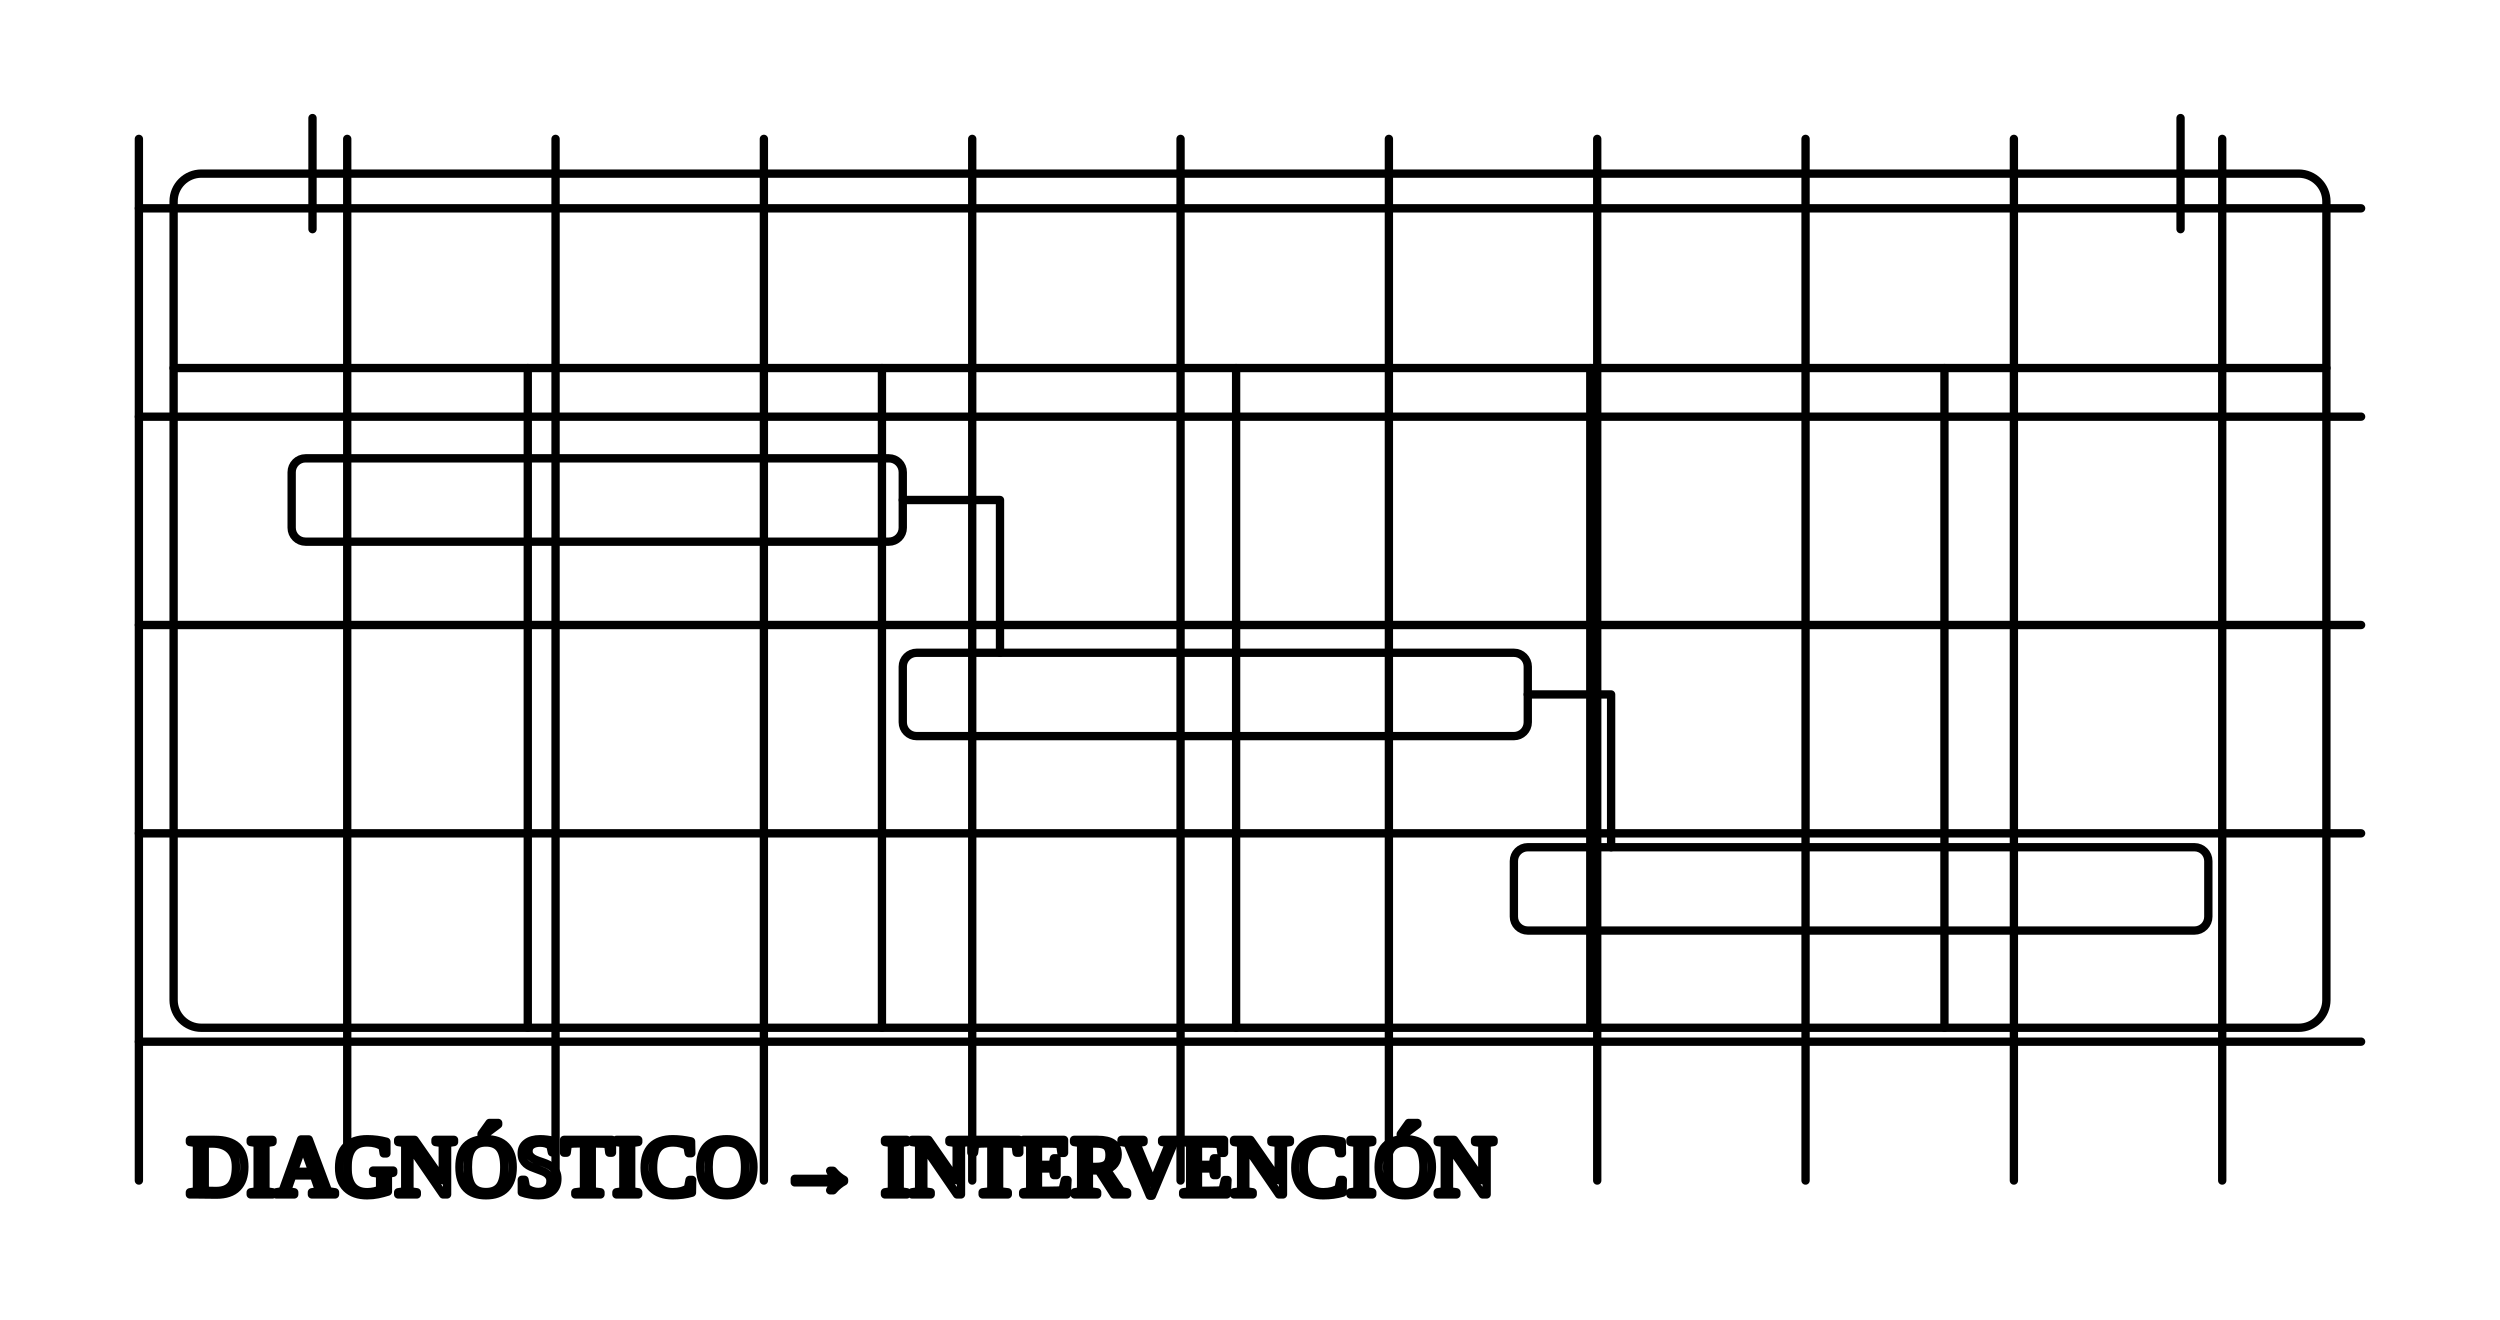
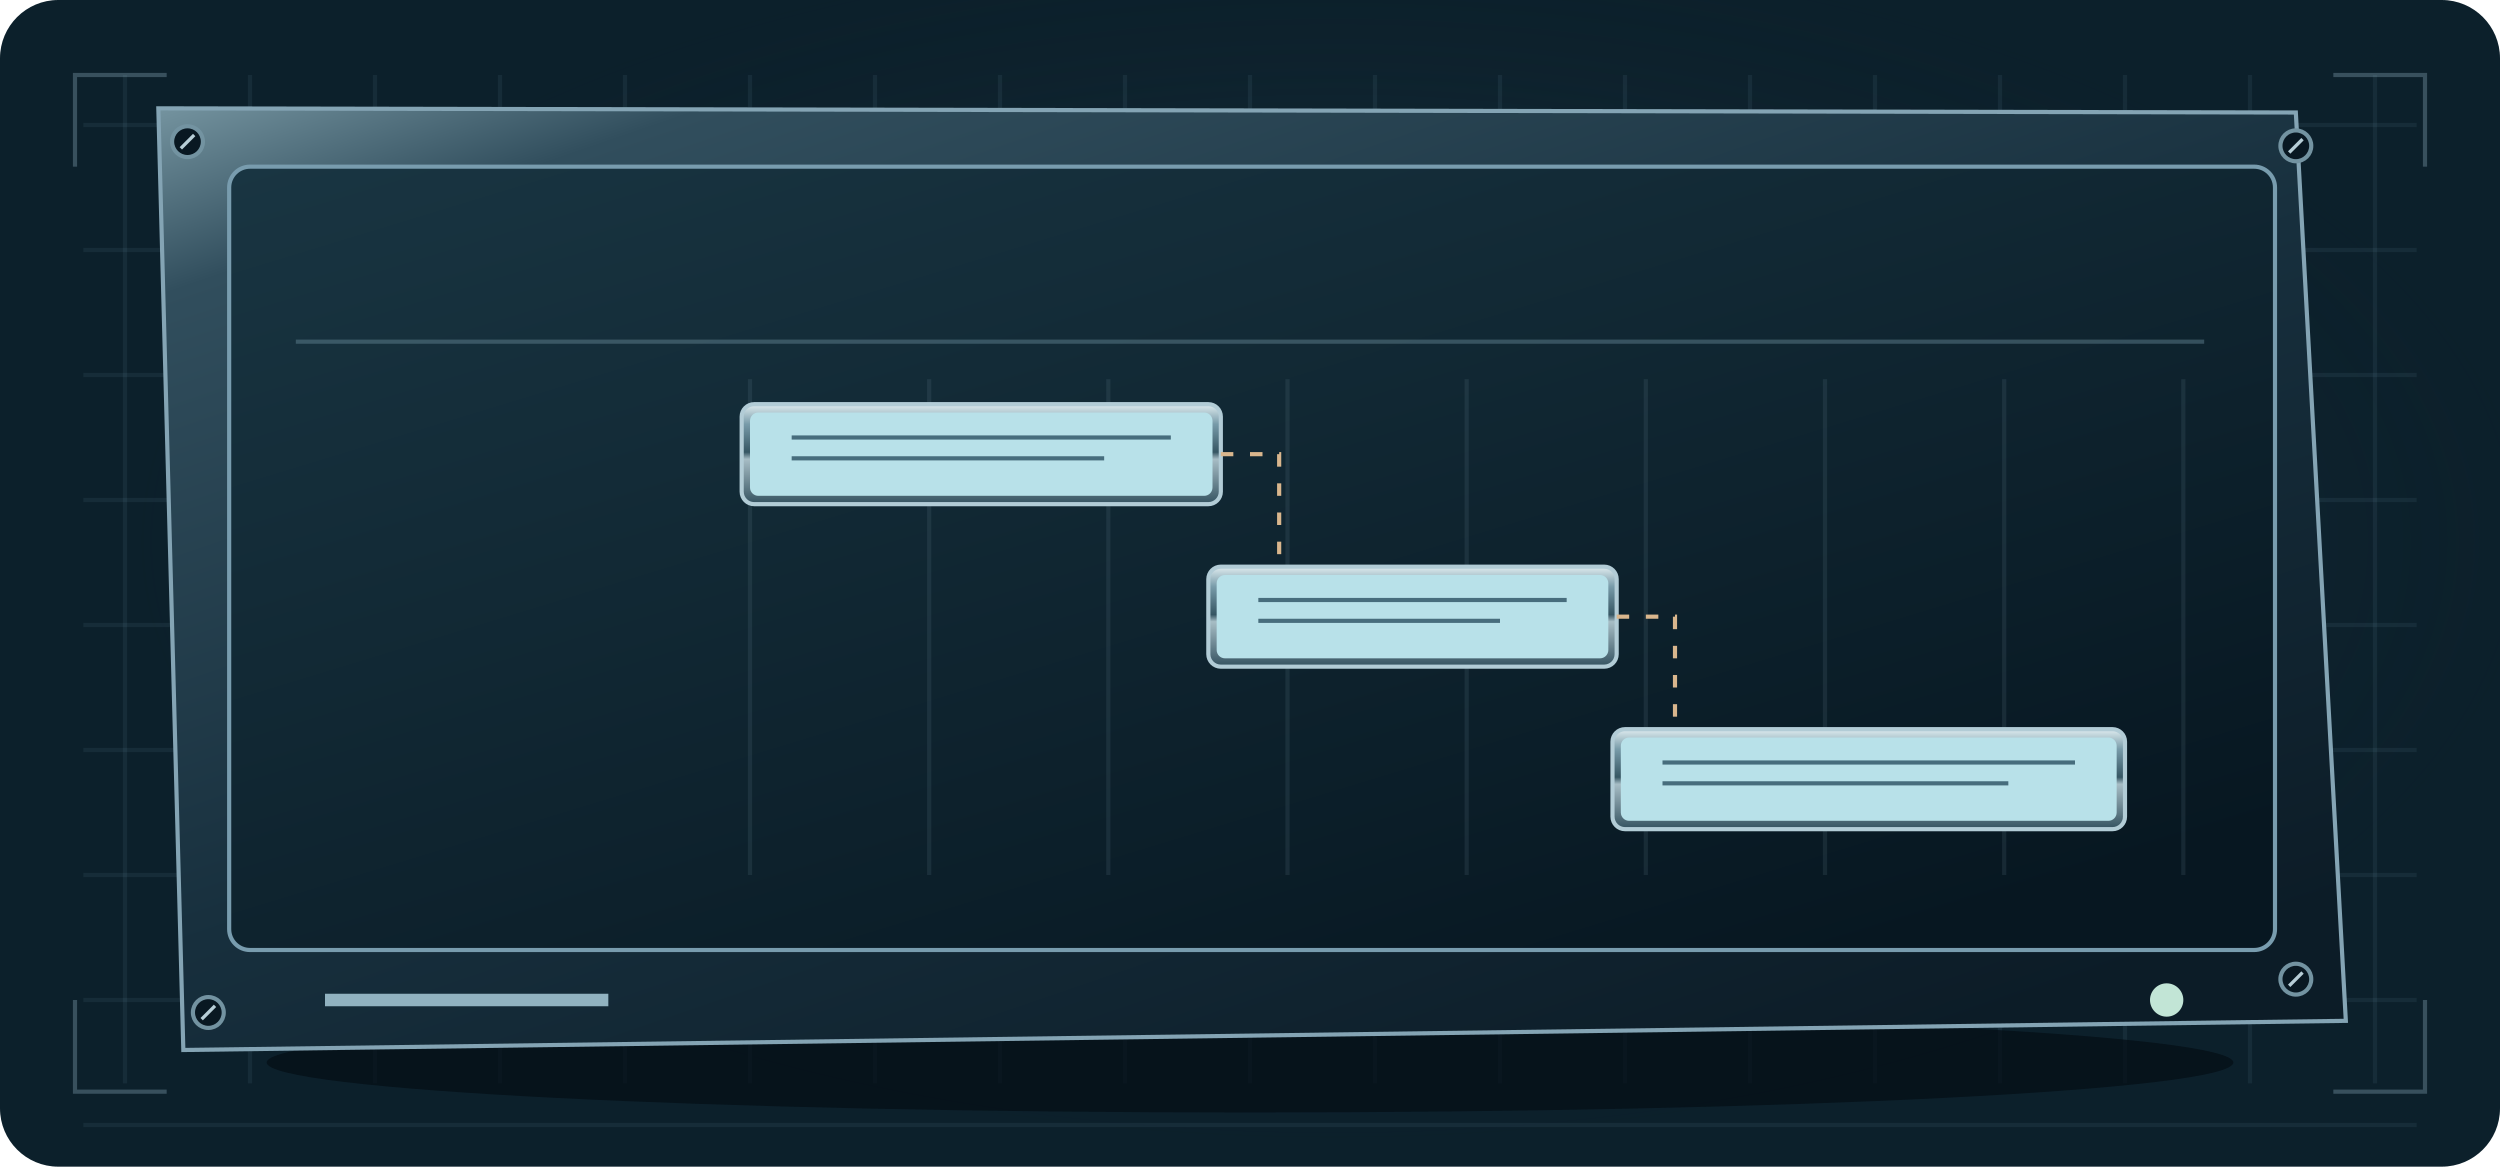
- <svg class="benefit-diagram" viewBox="0 0 360 190" fill="none" stroke="currentColor" stroke-width="1.2" stroke-linecap="round" stroke-linejoin="round" aria-hidden="true">
-   <g class="benefit-grid">
-     <path d="M20 20v150" />
-     <path d="M50 20v150" />
-     <path d="M80 20v150" />
-     <path d="M110 20v150" />
-     <path d="M140 20v150" />
-     <path d="M170 20v150" />
-     <path d="M200 20v150" />
-     <path d="M230 20v150" />
-     <path d="M260 20v150" />
-     <path d="M290 20v150" />
-     <path d="M320 20v150" />
-     <path d="M20 30h320" />
-     <path d="M20 60h320" />
-     <path d="M20 90h320" />
-     <path d="M20 120h320" />
-     <path d="M20 150h320" />
+ <svg xmlns="http://www.w3.org/2000/svg" class="benefit-diagram premium-instrument instrument-5" viewBox="0 0 600 280" fill="none" aria-hidden="true">
+   <defs>
+     <linearGradient id="pb5-case" x2=".8" y2="1">
+       <stop stop-color="#73929e" />
+       <stop offset=".12" stop-color="#314e5d" />
+       <stop offset=".55" stop-color="#172f3d" />
+       <stop offset="1" stop-color="#0c1c27" />
+     </linearGradient>
+     <linearGradient id="pb5-metal" x2="0" y2="1">
+       <stop stop-color="#e0edf0" />
+       <stop offset=".2" stop-color="#789ba9" />
+       <stop offset=".48" stop-color="#365663" />
+       <stop offset=".55" stop-color="#a7bdc5" />
+       <stop offset="1" stop-color="#345260" />
+     </linearGradient>
+     <linearGradient id="pb5-screen" x2=".8" y2="1">
+       <stop stop-color="#193542" />
+       <stop offset="1" stop-color="#071721" />
+     </linearGradient>
+     <linearGradient id="pb5-area" x2="0" y2="1">
+       <stop stop-color="#8cd0df" stop-opacity=".28" />
+       <stop offset="1" stop-color="#8cd0df" stop-opacity="0" />
+     </linearGradient>
+     <radialGradient id="pb5-light">
+       <stop stop-color="#456b7e" stop-opacity=".55" />
+       <stop offset="1" stop-color="#0c202c" stop-opacity="0" />
+     </radialGradient>
+     <clipPath id="pb5-clip">
+       <rect x="68" y="60" width="460" height="143" rx="3" />
+     </clipPath>
+   </defs>
+   <rect width="600" height="280" rx="14" fill="#0c202b" />
+   <ellipse cx="320" cy="130" rx="290" ry="145" fill="url(#pb5-light)" />
+   <g stroke="#83acbe" stroke-opacity=".09">
+     <path d="M30 18v242" />
+     <path d="M60 18v242" />
+     <path d="M90 18v242" />
+     <path d="M120 18v242" />
+     <path d="M150 18v242" />
+     <path d="M180 18v242" />
+     <path d="M210 18v242" />
+     <path d="M240 18v242" />
+     <path d="M270 18v242" />
+     <path d="M300 18v242" />
+     <path d="M330 18v242" />
+     <path d="M360 18v242" />
+     <path d="M390 18v242" />
+     <path d="M420 18v242" />
+     <path d="M450 18v242" />
+     <path d="M480 18v242" />
+     <path d="M510 18v242" />
+     <path d="M540 18v242" />
+     <path d="M570 18v242" />
+     <path d="M20 30h560" />
+     <path d="M20 60h560" />
+     <path d="M20 90h560" />
+     <path d="M20 120h560" />
+     <path d="M20 150h560" />
+     <path d="M20 180h560" />
+     <path d="M20 210h560" />
+     <path d="M20 240h560" />
+     <path d="M20 270h560" />
  </g>
-   <rect x="25" y="25" width="310" height="123" rx="4" />
-   <path d="M25 53h310M45 17v16M314 17v16" />
-   <path class="benefit-grid" d="M76 53v95" />
-   <path class="benefit-grid" d="M127 53v95" />
-   <path class="benefit-grid" d="M178 53v95" />
-   <path class="benefit-grid" d="M229 53v95" />
-   <path class="benefit-grid" d="M280 53v95" />
-   <rect class="plan-task plan-0" x="42" y="66" width="88" height="12" rx="2" />
-   <rect class="plan-task plan-1" x="130" y="94" width="90" height="12" rx="2" />
-   <rect class="plan-task plan-2" x="218" y="122" width="100" height="12" rx="2" />
-   <path class="plan-link" d="M130 72h14v22m76 6h12v22" />
-   <text x="27" y="172">DIAGNÓSTICO → INTERVENCIÓN</text>
+   <path d="M18 40V18h22m520 0h22v22M18 240v22h22m520 0h22v-22" stroke="#8baabb" stroke-opacity=".35" />
+   <ellipse cx="300" cy="255" rx="236" ry="12" fill="#030d14" opacity=".7" />
+   <path d="m38 26 513 1 12 218-519 7Z" fill="url(#pb5-case)" stroke="#84a4b4" />
+   <rect x="55" y="40" width="491" height="188" rx="5" fill="url(#pb5-screen)" stroke="#789cae" />
+   <text class="instrument-label" x="73" y="68">VENTANAS DE INTERVENCIÓN</text>
+   <path d="M71 82H529" stroke="#7193a2" stroke-opacity=".4" />
+   <path d="M180 91v119" stroke="#809fad" stroke-opacity=".13" />
+   <path d="M223 91v119" stroke="#809fad" stroke-opacity=".13" />
+   <path d="M266 91v119" stroke="#809fad" stroke-opacity=".13" />
+   <path d="M309 91v119" stroke="#809fad" stroke-opacity=".13" />
+   <path d="M352 91v119" stroke="#809fad" stroke-opacity=".13" />
+   <path d="M395 91v119" stroke="#809fad" stroke-opacity=".13" />
+   <path d="M438 91v119" stroke="#809fad" stroke-opacity=".13" />
+   <path d="M481 91v119" stroke="#809fad" stroke-opacity=".13" />
+   <path d="M524 91v119" stroke="#809fad" stroke-opacity=".13" />
+   <text class="instrument-note" x="73" y="114">Evaluar</text>
+   <rect x="178" y="97" width="115" height="24" rx="3" fill="url(#pb5-metal)" stroke="#b2ccd6" />
+   <rect class="instrument-task" style="animation-delay:0.0s" x="180" y="99" width="111" height="20" rx="2" fill="#b8e1e9" />
+   <path d="M190 105h91m-91 5h75" stroke="#173d50" stroke-opacity=".7" />
+   <path class="instrument-flow" d="M293 109h14v27" stroke="#d9b68d" stroke-dasharray="3 4" />
+   <text class="instrument-note" x="73" y="153">Preparar</text>
+   <rect x="290" y="136" width="98" height="24" rx="3" fill="url(#pb5-metal)" stroke="#b2ccd6" />
+   <rect class="instrument-task" style="animation-delay:1.2s" x="292" y="138" width="94" height="20" rx="2" fill="#b8e1e9" />
+   <path d="M302 144h74m-74 5h58" stroke="#173d50" stroke-opacity=".7" />
+   <path class="instrument-flow" d="M388 148h14v27" stroke="#d9b68d" stroke-dasharray="3 4" />
+   <text class="instrument-note" x="73" y="192">Intervenir</text>
+   <rect x="387" y="175" width="123" height="24" rx="3" fill="url(#pb5-metal)" stroke="#b2ccd6" />
+   <rect class="instrument-task" style="animation-delay:2.4s" x="389" y="177" width="119" height="20" rx="2" fill="#b8e1e9" />
+   <path d="M399 183h99m-99 5h83" stroke="#173d50" stroke-opacity=".7" />
+   <g transform="translate(45 34)">
+     <circle r="3.7" fill="#091822" stroke="#7393a1" />
+     <path d="m-1.6 1.6 3.2-3.2" stroke="#b7ced7" stroke-width=".8" />
+   </g>
+   <g transform="translate(551 35)">
+     <circle r="3.7" fill="#091822" stroke="#7393a1" />
+     <path d="m-1.6 1.6 3.2-3.2" stroke="#b7ced7" stroke-width=".8" />
+   </g>
+   <g transform="translate(50 243)">
+     <circle r="3.7" fill="#091822" stroke="#7393a1" />
+     <path d="m-1.6 1.6 3.2-3.2" stroke="#b7ced7" stroke-width=".8" />
+   </g>
+   <g transform="translate(551 235)">
+     <circle r="3.7" fill="#091822" stroke="#7393a1" />
+     <path d="m-1.6 1.6 3.2-3.2" stroke="#b7ced7" stroke-width=".8" />
+   </g>
+   <path d="M78 240h68" stroke="#91b2c0" stroke-width="3" />
+   <circle class="instrument-led" cx="520" cy="240" r="4" fill="#c2e5d6" />
</svg>
